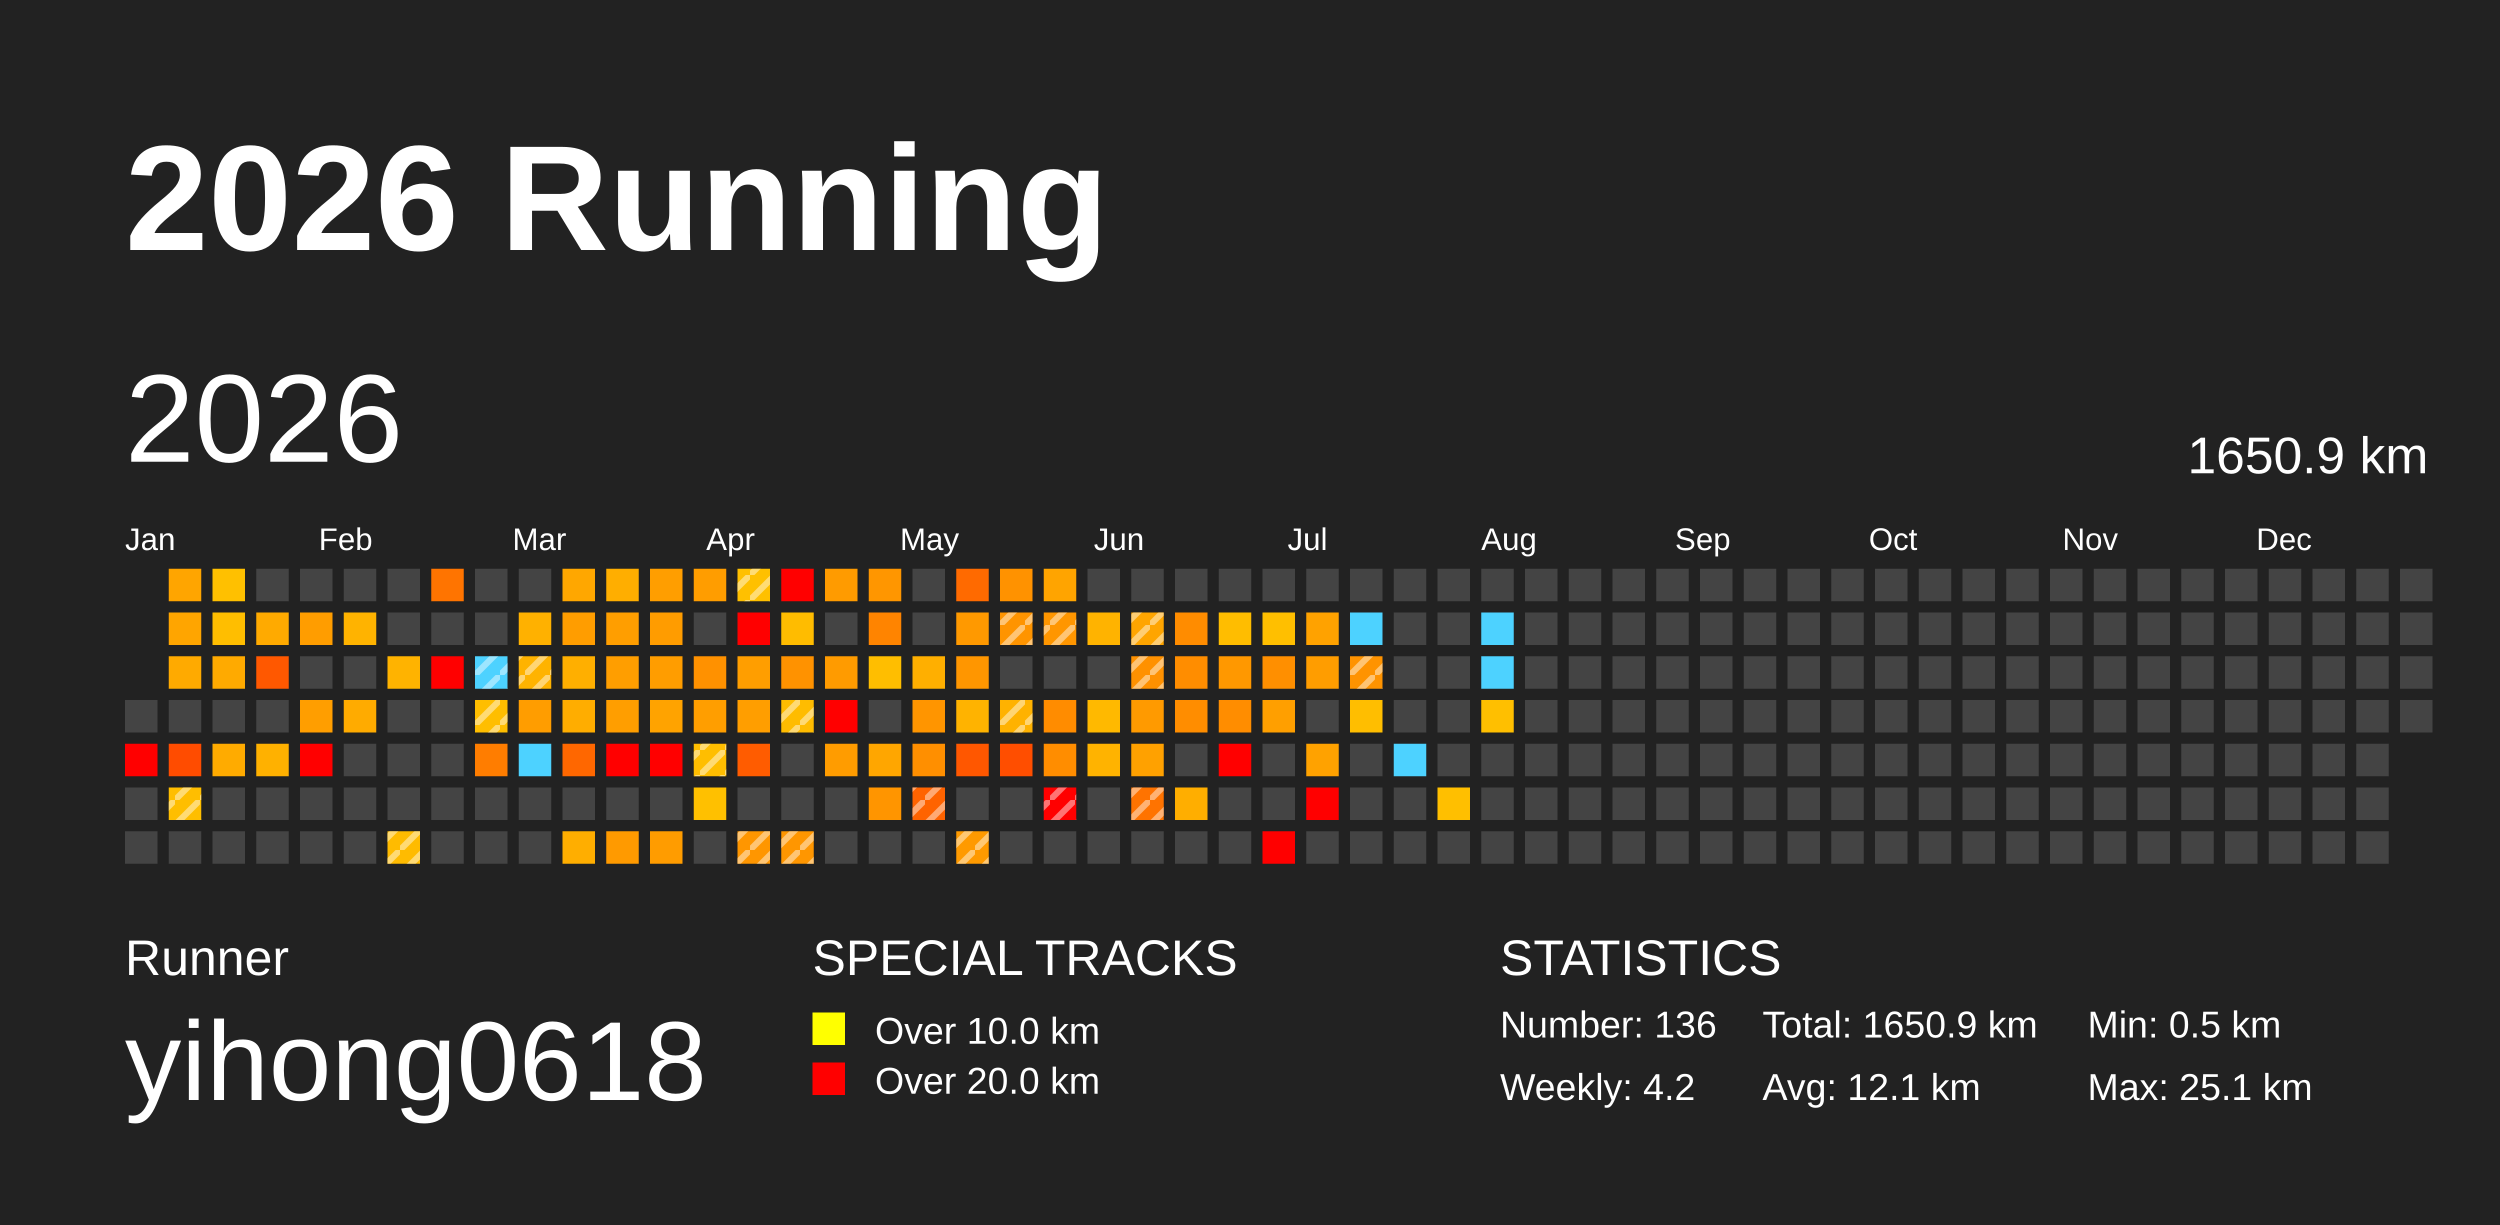
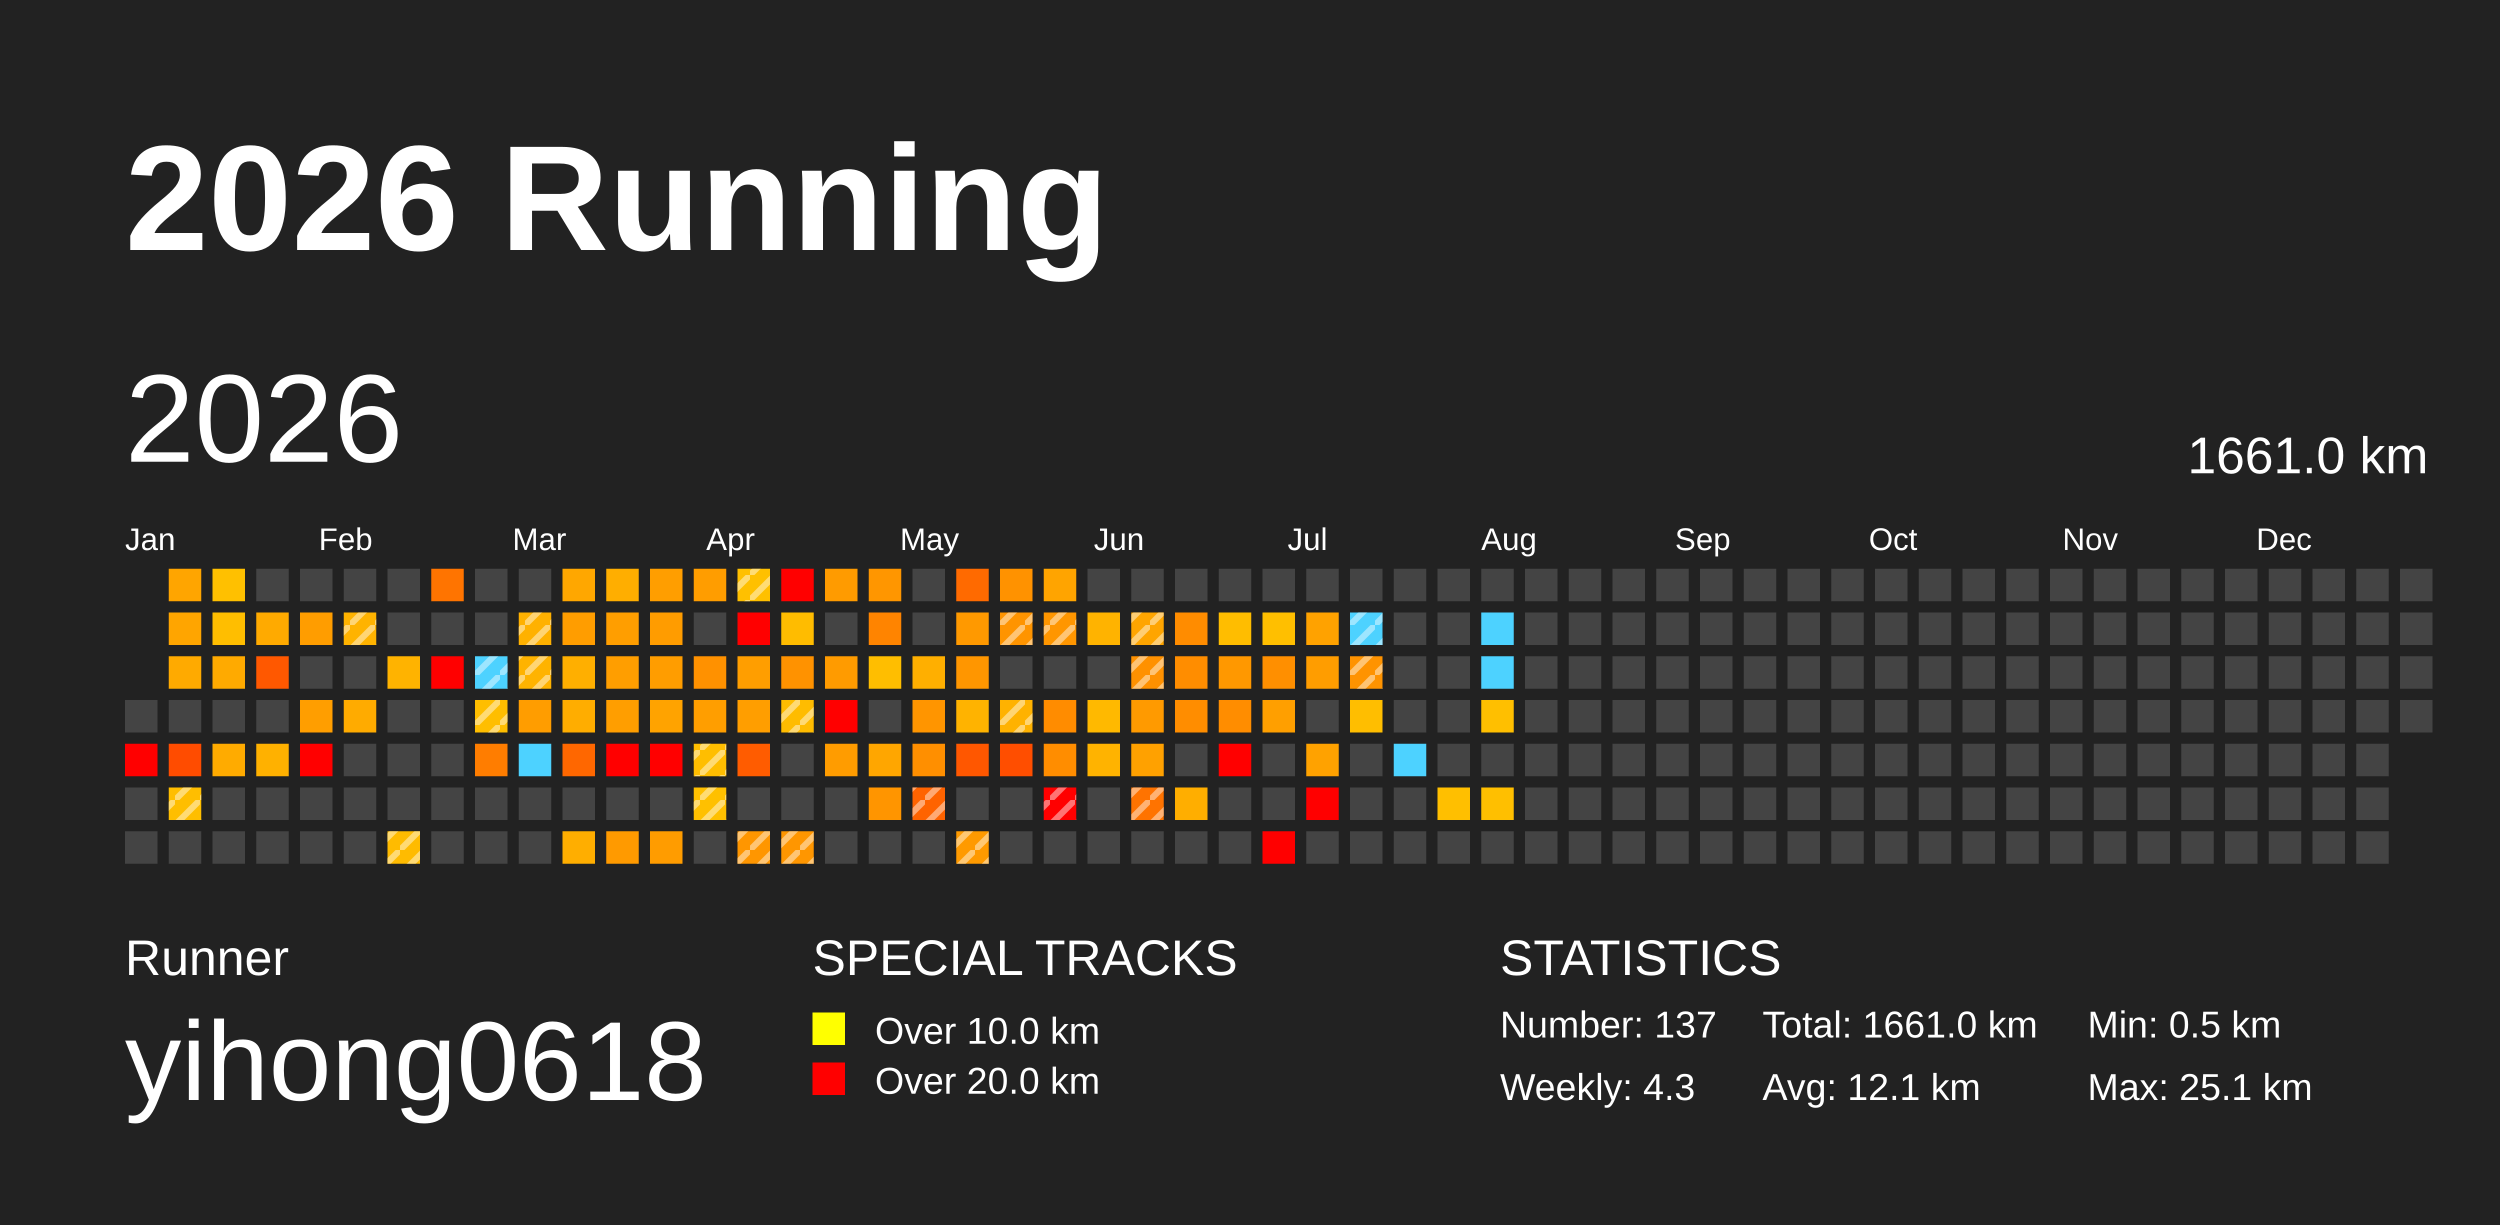
<svg xmlns="http://www.w3.org/2000/svg" baseProfile="full" height="98mm" version="1.1" viewBox="0,0,200,98" width="200mm">
  <defs>
    <pattern height="2" id="indoor-stripe" patternUnits="userSpaceOnUse" width="2">
      <line stroke="white" stroke-opacity="0.45" stroke-width="0.5" x1="0" x2="2" y1="2" y2="0" />
    </pattern>
  </defs>
  <rect fill="#222222" height="98" width="200" x="0" y="0" />
  <text fill="#FFFFFF" style="font-size:12px; font-family:Arial; font-weight:bold;" x="10" y="20">2026 Running</text>
  <text fill="#FFFFFF" style="font-size:4px; font-family:Arial" x="10" y="78">Runner</text>
  <text fill="#FFFFFF" style="font-size:9px; font-family:Arial" x="10" y="88">yihong0618</text>
  <text fill="#FFFFFF" style="font-size:4px; font-family:Arial" x="65" y="78">SPECIAL TRACKS</text>
  <rect fill="yellow" height="2.6" width="2.6" x="65" y="81" />
  <text fill="#FFFFFF" style="font-size:3px; font-family:Arial" x="70" y="83.5">Over 10.0 km</text>
  <rect fill="red" height="2.6" width="2.6" x="65" y="85" />
  <text fill="#FFFFFF" style="font-size:3px; font-family:Arial" x="70" y="87.5">Over 20.0 km</text>
  <text fill="#FFFFFF" style="font-size:4px; font-family:Arial" x="120" y="78">STATISTICS</text>
-   <text fill="#FFFFFF" style="font-size:3px; font-family:Arial" x="120" y="83">Number: 136</text>
-   <text fill="#FFFFFF" style="font-size:3px; font-family:Arial" x="120" y="88">Weekly: 4.2</text>
-   <text fill="#FFFFFF" style="font-size:3px; font-family:Arial" x="141" y="83">Total: 1650.9 km</text>
+   <text fill="#FFFFFF" style="font-size:3px; font-family:Arial" x="120" y="83">Number: 137</text>
+   <text fill="#FFFFFF" style="font-size:3px; font-family:Arial" x="120" y="88">Weekly: 4.3</text>
+   <text fill="#FFFFFF" style="font-size:3px; font-family:Arial" x="141" y="83">Total: 1661.0 km</text>
  <text fill="#FFFFFF" style="font-size:3px; font-family:Arial" x="141" y="88">Avg: 12.1 km</text>
  <text fill="#FFFFFF" style="font-size:3px; font-family:Arial" x="167" y="83">Min: 0.5 km</text>
  <text fill="#FFFFFF" style="font-size:3px; font-family:Arial" x="167" y="88">Max: 25.1 km</text>
  <text dominant-baseline="hanging" fill="#FFFFFF" style="font-size:10.0px; font-family:Arial;" x="10" y="30">2026</text>
-   <text dominant-baseline="hanging" fill="#FFFFFF" style="font-size:4.125px; font-family:Arial;" x="175" y="35">1650.9 km</text>
+   <text dominant-baseline="hanging" fill="#FFFFFF" style="font-size:4.125px; font-family:Arial;" x="175" y="35">1661.0 km</text>
  <text fill="#FFFFFF" style="font-size:2.5px; font-family:Arial" x="10.0" y="44">Jan</text>
  <text fill="#FFFFFF" style="font-size:2.5px; font-family:Arial" x="25.5" y="44">Feb</text>
  <text fill="#FFFFFF" style="font-size:2.5px; font-family:Arial" x="41.0" y="44">Mar</text>
  <text fill="#FFFFFF" style="font-size:2.5px; font-family:Arial" x="56.5" y="44">Apr</text>
  <text fill="#FFFFFF" style="font-size:2.5px; font-family:Arial" x="72.0" y="44">May</text>
  <text fill="#FFFFFF" style="font-size:2.5px; font-family:Arial" x="87.5" y="44">Jun</text>
  <text fill="#FFFFFF" style="font-size:2.5px; font-family:Arial" x="103.0" y="44">Jul</text>
  <text fill="#FFFFFF" style="font-size:2.5px; font-family:Arial" x="118.5" y="44">Aug</text>
  <text fill="#FFFFFF" style="font-size:2.5px; font-family:Arial" x="134.0" y="44">Sep</text>
  <text fill="#FFFFFF" style="font-size:2.5px; font-family:Arial" x="149.5" y="44">Oct</text>
  <text fill="#FFFFFF" style="font-size:2.5px; font-family:Arial" x="165.0" y="44">Nov</text>
  <text fill="#FFFFFF" style="font-size:2.5px; font-family:Arial" x="180.5" y="44">Dec</text>
  <rect fill="#444444" height="2.6" width="2.6" x="10.0" y="56.0" />
  <rect fill="red" height="2.6" width="2.6" x="10.0" y="59.5" />
  <rect fill="#444444" height="2.6" width="2.6" x="10.0" y="63.0" />
  <rect fill="#444444" height="2.6" width="2.6" x="10.0" y="66.5" />
  <rect fill="#ffa500" height="2.6" width="2.6" x="13.5" y="45.5" />
  <rect fill="#ffa500" height="2.6" width="2.6" x="13.5" y="49.0" />
  <rect fill="#ffaa00" height="2.6" width="2.6" x="13.5" y="52.5" />
  <rect fill="#444444" height="2.6" width="2.6" x="13.5" y="56.0" />
  <rect fill="#ff4c00" height="2.6" width="2.6" x="13.5" y="59.5" />
  <rect fill="#ffbe00" height="2.6" width="2.6" x="13.5" y="63.0" />
  <rect fill="url(#indoor-stripe)" height="2.6" style="pointer-events: none;" width="2.6" x="13.5" y="63.0" />
  <rect fill="#444444" height="2.6" width="2.6" x="13.5" y="66.5" />
  <rect fill="#ffc000" height="2.6" width="2.6" x="17.0" y="45.5" />
  <rect fill="#ffbe00" height="2.6" width="2.6" x="17.0" y="49.0" />
  <rect fill="#ffaa00" height="2.6" width="2.6" x="17.0" y="52.5" />
  <rect fill="#444444" height="2.6" width="2.6" x="17.0" y="56.0" />
  <rect fill="#ffab00" height="2.6" width="2.6" x="17.0" y="59.5" />
  <rect fill="#444444" height="2.6" width="2.6" x="17.0" y="63.0" />
  <rect fill="#444444" height="2.6" width="2.6" x="17.0" y="66.5" />
  <rect fill="#444444" height="2.6" width="2.6" x="20.5" y="45.5" />
  <rect fill="#ffaa00" height="2.6" width="2.6" x="20.5" y="49.0" />
  <rect fill="#ff5800" height="2.6" width="2.6" x="20.5" y="52.5" />
  <rect fill="#444444" height="2.6" width="2.6" x="20.5" y="56.0" />
  <rect fill="#ffb100" height="2.6" width="2.6" x="20.5" y="59.5" />
  <rect fill="#444444" height="2.6" width="2.6" x="20.5" y="63.0" />
  <rect fill="#444444" height="2.6" width="2.6" x="20.5" y="66.5" />
  <rect fill="#444444" height="2.6" width="2.6" x="24.0" y="45.5" />
  <rect fill="#ff9d00" height="2.6" width="2.6" x="24.0" y="49.0" />
  <rect fill="#444444" height="2.6" width="2.6" x="24.0" y="52.5" />
  <rect fill="#ff9e00" height="2.6" width="2.6" x="24.0" y="56.0" />
  <rect fill="red" height="2.6" width="2.6" x="24.0" y="59.5" />
  <rect fill="#444444" height="2.6" width="2.6" x="24.0" y="63.0" />
  <rect fill="#444444" height="2.6" width="2.6" x="24.0" y="66.5" />
  <rect fill="#444444" height="2.6" width="2.6" x="27.5" y="45.5" />
  <rect fill="#ffb300" height="2.6" width="2.6" x="27.5" y="49.0" />
+   <rect fill="url(#indoor-stripe)" height="2.6" style="pointer-events: none;" width="2.6" x="27.5" y="49.0" />
  <rect fill="#444444" height="2.6" width="2.6" x="27.5" y="52.5" />
  <rect fill="#ffab00" height="2.6" width="2.6" x="27.5" y="56.0" />
  <rect fill="#444444" height="2.6" width="2.6" x="27.5" y="59.5" />
  <rect fill="#444444" height="2.6" width="2.6" x="27.5" y="63.0" />
  <rect fill="#444444" height="2.6" width="2.6" x="27.5" y="66.5" />
  <rect fill="#444444" height="2.6" width="2.6" x="31.0" y="45.5" />
  <rect fill="#444444" height="2.6" width="2.6" x="31.0" y="49.0" />
  <rect fill="#ffb300" height="2.6" width="2.6" x="31.0" y="52.5" />
  <rect fill="#444444" height="2.6" width="2.6" x="31.0" y="56.0" />
  <rect fill="#444444" height="2.6" width="2.6" x="31.0" y="59.5" />
  <rect fill="#444444" height="2.6" width="2.6" x="31.0" y="63.0" />
  <rect fill="#ffbb00" height="2.6" width="2.6" x="31.0" y="66.5" />
  <rect fill="url(#indoor-stripe)" height="2.6" style="pointer-events: none;" width="2.6" x="31.0" y="66.5" />
  <rect fill="#ff7400" height="2.6" width="2.6" x="34.5" y="45.5" />
  <rect fill="#444444" height="2.6" width="2.6" x="34.5" y="49.0" />
  <rect fill="red" height="2.6" width="2.6" x="34.5" y="52.5" />
  <rect fill="#444444" height="2.6" width="2.6" x="34.5" y="56.0" />
  <rect fill="#444444" height="2.6" width="2.6" x="34.5" y="59.5" />
  <rect fill="#444444" height="2.6" width="2.6" x="34.5" y="63.0" />
  <rect fill="#444444" height="2.6" width="2.6" x="34.5" y="66.5" />
  <rect fill="#444444" height="2.6" width="2.6" x="38.0" y="45.5" />
  <rect fill="#444444" height="2.6" width="2.6" x="38.0" y="49.0" />
  <rect fill="#4dd2ff" height="2.6" width="2.6" x="38.0" y="52.5" />
  <rect fill="url(#indoor-stripe)" height="2.6" style="pointer-events: none;" width="2.6" x="38.0" y="52.5" />
  <rect fill="#ffbe00" height="2.6" width="2.6" x="38.0" y="56.0" />
  <rect fill="url(#indoor-stripe)" height="2.6" style="pointer-events: none;" width="2.6" x="38.0" y="56.0" />
  <rect fill="#ff7d00" height="2.6" width="2.6" x="38.0" y="59.5" />
  <rect fill="#444444" height="2.6" width="2.6" x="38.0" y="63.0" />
  <rect fill="#444444" height="2.6" width="2.6" x="38.0" y="66.5" />
  <rect fill="#444444" height="2.6" width="2.6" x="41.5" y="45.5" />
  <rect fill="#ffb100" height="2.6" width="2.6" x="41.5" y="49.0" />
+   <rect fill="url(#indoor-stripe)" height="2.6" style="pointer-events: none;" width="2.6" x="41.5" y="49.0" />
  <rect fill="#ffb300" height="2.6" width="2.6" x="41.5" y="52.5" />
  <rect fill="url(#indoor-stripe)" height="2.6" style="pointer-events: none;" width="2.6" x="41.5" y="52.5" />
  <rect fill="#ff9d00" height="2.6" width="2.6" x="41.5" y="56.0" />
  <rect fill="#4dd2ff" height="2.6" width="2.6" x="41.5" y="59.5" />
  <rect fill="#444444" height="2.6" width="2.6" x="41.5" y="63.0" />
  <rect fill="#444444" height="2.6" width="2.6" x="41.5" y="66.5" />
  <rect fill="#ffa700" height="2.6" width="2.6" x="45.0" y="45.5" />
  <rect fill="#ff9d00" height="2.6" width="2.6" x="45.0" y="49.0" />
  <rect fill="#ffaf00" height="2.6" width="2.6" x="45.0" y="52.5" />
  <rect fill="#ffad00" height="2.6" width="2.6" x="45.0" y="56.0" />
  <rect fill="#ff6700" height="2.6" width="2.6" x="45.0" y="59.5" />
  <rect fill="#444444" height="2.6" width="2.6" x="45.0" y="63.0" />
  <rect fill="#ffae00" height="2.6" width="2.6" x="45.0" y="66.5" />
  <rect fill="#ffae00" height="2.6" width="2.6" x="48.5" y="45.5" />
  <rect fill="#ff9e00" height="2.6" width="2.6" x="48.5" y="49.0" />
  <rect fill="#ff9e00" height="2.6" width="2.6" x="48.5" y="52.5" />
  <rect fill="#ff9e00" height="2.6" width="2.6" x="48.5" y="56.0" />
  <rect fill="red" height="2.6" width="2.6" x="48.5" y="59.5" />
  <rect fill="#444444" height="2.6" width="2.6" x="48.5" y="63.0" />
  <rect fill="#ff9a00" height="2.6" width="2.6" x="48.5" y="66.5" />
  <rect fill="#ff9e00" height="2.6" width="2.6" x="52.0" y="45.5" />
  <rect fill="#ff9c00" height="2.6" width="2.6" x="52.0" y="49.0" />
  <rect fill="#ff9d00" height="2.6" width="2.6" x="52.0" y="52.5" />
  <rect fill="#ffa300" height="2.6" width="2.6" x="52.0" y="56.0" />
  <rect fill="red" height="2.6" width="2.6" x="52.0" y="59.5" />
  <rect fill="#444444" height="2.6" width="2.6" x="52.0" y="63.0" />
  <rect fill="#ff9c00" height="2.6" width="2.6" x="52.0" y="66.5" />
  <rect fill="#ff9d00" height="2.6" width="2.6" x="55.5" y="45.5" />
  <rect fill="#444444" height="2.6" width="2.6" x="55.5" y="49.0" />
  <rect fill="#ff9100" height="2.6" width="2.6" x="55.5" y="52.5" />
  <rect fill="#ff9e00" height="2.6" width="2.6" x="55.5" y="56.0" />
  <rect fill="#ffbe00" height="2.6" width="2.6" x="55.5" y="59.5" />
  <rect fill="url(#indoor-stripe)" height="2.6" style="pointer-events: none;" width="2.6" x="55.5" y="59.5" />
  <rect fill="#ffc000" height="2.6" width="2.6" x="55.5" y="63.0" />
+   <rect fill="url(#indoor-stripe)" height="2.6" style="pointer-events: none;" width="2.6" x="55.5" y="63.0" />
  <rect fill="#444444" height="2.6" width="2.6" x="55.5" y="66.5" />
  <rect fill="#ffc000" height="2.6" width="2.6" x="59.0" y="45.5" />
  <rect fill="url(#indoor-stripe)" height="2.6" style="pointer-events: none;" width="2.6" x="59.0" y="45.5" />
  <rect fill="red" height="2.6" width="2.6" x="59.0" y="49.0" />
  <rect fill="#ff9e00" height="2.6" width="2.6" x="59.0" y="52.5" />
  <rect fill="#ff9e00" height="2.6" width="2.6" x="59.0" y="56.0" />
  <rect fill="#ff5c00" height="2.6" width="2.6" x="59.0" y="59.5" />
  <rect fill="#444444" height="2.6" width="2.6" x="59.0" y="63.0" />
  <rect fill="#ff9600" height="2.6" width="2.6" x="59.0" y="66.5" />
  <rect fill="url(#indoor-stripe)" height="2.6" style="pointer-events: none;" width="2.6" x="59.0" y="66.5" />
  <rect fill="red" height="2.6" width="2.6" x="62.5" y="45.5" />
  <rect fill="#ffbc00" height="2.6" width="2.6" x="62.5" y="49.0" />
  <rect fill="#ff9200" height="2.6" width="2.6" x="62.5" y="52.5" />
  <rect fill="#ffbc00" height="2.6" width="2.6" x="62.5" y="56.0" />
  <rect fill="url(#indoor-stripe)" height="2.6" style="pointer-events: none;" width="2.6" x="62.5" y="56.0" />
  <rect fill="#444444" height="2.6" width="2.6" x="62.5" y="59.5" />
  <rect fill="#444444" height="2.6" width="2.6" x="62.5" y="63.0" />
  <rect fill="#ff9600" height="2.6" width="2.6" x="62.5" y="66.5" />
  <rect fill="url(#indoor-stripe)" height="2.6" style="pointer-events: none;" width="2.6" x="62.5" y="66.5" />
  <rect fill="#ff9b00" height="2.6" width="2.6" x="66.0" y="45.5" />
  <rect fill="#444444" height="2.6" width="2.6" x="66.0" y="49.0" />
  <rect fill="#ff9b00" height="2.6" width="2.6" x="66.0" y="52.5" />
  <rect fill="red" height="2.6" width="2.6" x="66.0" y="56.0" />
  <rect fill="#ff9c00" height="2.6" width="2.6" x="66.0" y="59.5" />
  <rect fill="#444444" height="2.6" width="2.6" x="66.0" y="63.0" />
  <rect fill="#444444" height="2.6" width="2.6" x="66.0" y="66.5" />
  <rect fill="#ff9600" height="2.6" width="2.6" x="69.5" y="45.5" />
  <rect fill="#ff8400" height="2.6" width="2.6" x="69.5" y="49.0" />
  <rect fill="#ffbe00" height="2.6" width="2.6" x="69.5" y="52.5" />
  <rect fill="#444444" height="2.6" width="2.6" x="69.5" y="56.0" />
  <rect fill="#ffa600" height="2.6" width="2.6" x="69.5" y="59.5" />
  <rect fill="#ff9500" height="2.6" width="2.6" x="69.5" y="63.0" />
  <rect fill="#444444" height="2.6" width="2.6" x="69.5" y="66.5" />
  <rect fill="#444444" height="2.6" width="2.6" x="73.0" y="45.5" />
  <rect fill="#444444" height="2.6" width="2.6" x="73.0" y="49.0" />
  <rect fill="#ffaf00" height="2.6" width="2.6" x="73.0" y="52.5" />
  <rect fill="#ff9500" height="2.6" width="2.6" x="73.0" y="56.0" />
  <rect fill="#ff8f00" height="2.6" width="2.6" x="73.0" y="59.5" />
  <rect fill="#ff6300" height="2.6" width="2.6" x="73.0" y="63.0" />
  <rect fill="url(#indoor-stripe)" height="2.6" style="pointer-events: none;" width="2.6" x="73.0" y="63.0" />
  <rect fill="#444444" height="2.6" width="2.6" x="73.0" y="66.5" />
  <rect fill="#ff6a00" height="2.6" width="2.6" x="76.5" y="45.5" />
  <rect fill="#ff9900" height="2.6" width="2.6" x="76.5" y="49.0" />
  <rect fill="#ff9600" height="2.6" width="2.6" x="76.5" y="52.5" />
  <rect fill="#ffb300" height="2.6" width="2.6" x="76.5" y="56.0" />
  <rect fill="#ff5700" height="2.6" width="2.6" x="76.5" y="59.5" />
  <rect fill="#444444" height="2.6" width="2.6" x="76.5" y="63.0" />
  <rect fill="#ff9a00" height="2.6" width="2.6" x="76.5" y="66.5" />
  <rect fill="url(#indoor-stripe)" height="2.6" style="pointer-events: none;" width="2.6" x="76.5" y="66.5" />
  <rect fill="#ff9200" height="2.6" width="2.6" x="80.0" y="45.5" />
  <rect fill="#ff9400" height="2.6" width="2.6" x="80.0" y="49.0" />
  <rect fill="url(#indoor-stripe)" height="2.6" style="pointer-events: none;" width="2.6" x="80.0" y="49.0" />
  <rect fill="#444444" height="2.6" width="2.6" x="80.0" y="52.5" />
  <rect fill="#ffb200" height="2.6" width="2.6" x="80.0" y="56.0" />
  <rect fill="url(#indoor-stripe)" height="2.6" style="pointer-events: none;" width="2.6" x="80.0" y="56.0" />
  <rect fill="#ff4e00" height="2.6" width="2.6" x="80.0" y="59.5" />
  <rect fill="#444444" height="2.6" width="2.6" x="80.0" y="63.0" />
  <rect fill="#444444" height="2.6" width="2.6" x="80.0" y="66.5" />
  <rect fill="#ffa400" height="2.6" width="2.6" x="83.5" y="45.5" />
  <rect fill="#ff9600" height="2.6" width="2.6" x="83.5" y="49.0" />
  <rect fill="url(#indoor-stripe)" height="2.6" style="pointer-events: none;" width="2.6" x="83.5" y="49.0" />
  <rect fill="#444444" height="2.6" width="2.6" x="83.5" y="52.5" />
  <rect fill="#ff8c00" height="2.6" width="2.6" x="83.5" y="56.0" />
  <rect fill="#ff8d00" height="2.6" width="2.6" x="83.5" y="59.5" />
  <rect fill="red" height="2.6" width="2.6" x="83.5" y="63.0" />
  <rect fill="url(#indoor-stripe)" height="2.6" style="pointer-events: none;" width="2.6" x="83.5" y="63.0" />
  <rect fill="#444444" height="2.6" width="2.6" x="83.5" y="66.5" />
  <rect fill="#444444" height="2.6" width="2.6" x="87.0" y="45.5" />
  <rect fill="#ffb300" height="2.6" width="2.6" x="87.0" y="49.0" />
  <rect fill="#444444" height="2.6" width="2.6" x="87.0" y="52.5" />
  <rect fill="#ffb900" height="2.6" width="2.6" x="87.0" y="56.0" />
  <rect fill="#ffb300" height="2.6" width="2.6" x="87.0" y="59.5" />
  <rect fill="#444444" height="2.6" width="2.6" x="87.0" y="63.0" />
  <rect fill="#444444" height="2.6" width="2.6" x="87.0" y="66.5" />
  <rect fill="#444444" height="2.6" width="2.6" x="90.5" y="45.5" />
  <rect fill="#ffa500" height="2.6" width="2.6" x="90.5" y="49.0" />
  <rect fill="url(#indoor-stripe)" height="2.6" style="pointer-events: none;" width="2.6" x="90.5" y="49.0" />
  <rect fill="#ff9100" height="2.6" width="2.6" x="90.5" y="52.5" />
  <rect fill="url(#indoor-stripe)" height="2.6" style="pointer-events: none;" width="2.6" x="90.5" y="52.5" />
  <rect fill="#ff9a00" height="2.6" width="2.6" x="90.5" y="56.0" />
  <rect fill="#ffa100" height="2.6" width="2.6" x="90.5" y="59.5" />
  <rect fill="#ff7300" height="2.6" width="2.6" x="90.5" y="63.0" />
  <rect fill="url(#indoor-stripe)" height="2.6" style="pointer-events: none;" width="2.6" x="90.5" y="63.0" />
  <rect fill="#444444" height="2.6" width="2.6" x="90.5" y="66.5" />
  <rect fill="#444444" height="2.6" width="2.6" x="94.0" y="45.5" />
  <rect fill="#ff8c00" height="2.6" width="2.6" x="94.0" y="49.0" />
  <rect fill="#ff8d00" height="2.6" width="2.6" x="94.0" y="52.5" />
  <rect fill="#ff8d00" height="2.6" width="2.6" x="94.0" y="56.0" />
  <rect fill="#444444" height="2.6" width="2.6" x="94.0" y="59.5" />
  <rect fill="#ffae00" height="2.6" width="2.6" x="94.0" y="63.0" />
  <rect fill="#444444" height="2.6" width="2.6" x="94.0" y="66.5" />
  <rect fill="#444444" height="2.6" width="2.6" x="97.5" y="45.5" />
  <rect fill="#ffbd00" height="2.6" width="2.6" x="97.5" y="49.0" />
  <rect fill="#ff9800" height="2.6" width="2.6" x="97.5" y="52.5" />
  <rect fill="#ff8d00" height="2.6" width="2.6" x="97.5" y="56.0" />
  <rect fill="red" height="2.6" width="2.6" x="97.5" y="59.5" />
  <rect fill="#444444" height="2.6" width="2.6" x="97.5" y="63.0" />
  <rect fill="#444444" height="2.6" width="2.6" x="97.5" y="66.5" />
  <rect fill="#444444" height="2.6" width="2.6" x="101.0" y="45.5" />
  <rect fill="#ffbf00" height="2.6" width="2.6" x="101.0" y="49.0" />
  <rect fill="#ff8f00" height="2.6" width="2.6" x="101.0" y="52.5" />
  <rect fill="#ff9f00" height="2.6" width="2.6" x="101.0" y="56.0" />
  <rect fill="#444444" height="2.6" width="2.6" x="101.0" y="59.5" />
  <rect fill="#444444" height="2.6" width="2.6" x="101.0" y="63.0" />
  <rect fill="red" height="2.6" width="2.6" x="101.0" y="66.5" />
  <rect fill="#444444" height="2.6" width="2.6" x="104.5" y="45.5" />
  <rect fill="#ffa200" height="2.6" width="2.6" x="104.5" y="49.0" />
  <rect fill="#ff9d00" height="2.6" width="2.6" x="104.5" y="52.5" />
  <rect fill="#444444" height="2.6" width="2.6" x="104.5" y="56.0" />
  <rect fill="#ffa200" height="2.6" width="2.6" x="104.5" y="59.5" />
  <rect fill="red" height="2.6" width="2.6" x="104.5" y="63.0" />
  <rect fill="#444444" height="2.6" width="2.6" x="104.5" y="66.5" />
  <rect fill="#444444" height="2.6" width="2.6" x="108.0" y="45.5" />
  <rect fill="#4dd2ff" height="2.6" width="2.6" x="108.0" y="49.0" />
+   <rect fill="url(#indoor-stripe)" height="2.6" style="pointer-events: none;" width="2.6" x="108.0" y="49.0" />
  <rect fill="#ff9300" height="2.6" width="2.6" x="108.0" y="52.5" />
  <rect fill="url(#indoor-stripe)" height="2.6" style="pointer-events: none;" width="2.6" x="108.0" y="52.5" />
  <rect fill="#ffbe00" height="2.6" width="2.6" x="108.0" y="56.0" />
  <rect fill="#444444" height="2.6" width="2.6" x="108.0" y="59.5" />
  <rect fill="#444444" height="2.6" width="2.6" x="108.0" y="63.0" />
  <rect fill="#444444" height="2.6" width="2.6" x="108.0" y="66.5" />
  <rect fill="#444444" height="2.6" width="2.6" x="111.5" y="45.5" />
  <rect fill="#444444" height="2.6" width="2.6" x="111.5" y="49.0" />
  <rect fill="#444444" height="2.6" width="2.6" x="111.5" y="52.5" />
  <rect fill="#444444" height="2.6" width="2.6" x="111.5" y="56.0" />
  <rect fill="#4dd2ff" height="2.6" width="2.6" x="111.5" y="59.5" />
  <rect fill="#444444" height="2.6" width="2.6" x="111.5" y="63.0" />
  <rect fill="#444444" height="2.6" width="2.6" x="111.5" y="66.5" />
  <rect fill="#444444" height="2.6" width="2.6" x="115.0" y="45.5" />
  <rect fill="#444444" height="2.6" width="2.6" x="115.0" y="49.0" />
  <rect fill="#444444" height="2.6" width="2.6" x="115.0" y="52.5" />
  <rect fill="#444444" height="2.6" width="2.6" x="115.0" y="56.0" />
  <rect fill="#444444" height="2.6" width="2.6" x="115.0" y="59.5" />
  <rect fill="#ffbf00" height="2.6" width="2.6" x="115.0" y="63.0" />
  <rect fill="#444444" height="2.6" width="2.6" x="115.0" y="66.5" />
  <rect fill="#444444" height="2.6" width="2.6" x="118.5" y="45.5" />
  <rect fill="#4dd2ff" height="2.6" width="2.6" x="118.5" y="49.0" />
  <rect fill="#4dd2ff" height="2.6" width="2.6" x="118.5" y="52.5" />
  <rect fill="#ffbf00" height="2.6" width="2.6" x="118.5" y="56.0" />
  <rect fill="#444444" height="2.6" width="2.6" x="118.5" y="59.5" />
-   <rect fill="#444444" height="2.6" width="2.6" x="118.5" y="63.0" />
+   <rect fill="#ffbf00" height="2.6" width="2.6" x="118.5" y="63.0" />
  <rect fill="#444444" height="2.6" width="2.6" x="118.5" y="66.5" />
  <rect fill="#444444" height="2.6" width="2.6" x="122.0" y="45.5" />
  <rect fill="#444444" height="2.6" width="2.6" x="122.0" y="49.0" />
  <rect fill="#444444" height="2.6" width="2.6" x="122.0" y="52.5" />
  <rect fill="#444444" height="2.6" width="2.6" x="122.0" y="56.0" />
  <rect fill="#444444" height="2.6" width="2.6" x="122.0" y="59.5" />
  <rect fill="#444444" height="2.6" width="2.6" x="122.0" y="63.0" />
  <rect fill="#444444" height="2.6" width="2.6" x="122.0" y="66.5" />
  <rect fill="#444444" height="2.6" width="2.6" x="125.5" y="45.5" />
  <rect fill="#444444" height="2.6" width="2.6" x="125.5" y="49.0" />
  <rect fill="#444444" height="2.6" width="2.6" x="125.5" y="52.5" />
  <rect fill="#444444" height="2.6" width="2.6" x="125.5" y="56.0" />
  <rect fill="#444444" height="2.6" width="2.6" x="125.5" y="59.5" />
  <rect fill="#444444" height="2.6" width="2.6" x="125.5" y="63.0" />
  <rect fill="#444444" height="2.6" width="2.6" x="125.5" y="66.5" />
  <rect fill="#444444" height="2.6" width="2.6" x="129.0" y="45.5" />
  <rect fill="#444444" height="2.6" width="2.6" x="129.0" y="49.0" />
  <rect fill="#444444" height="2.6" width="2.6" x="129.0" y="52.5" />
  <rect fill="#444444" height="2.6" width="2.6" x="129.0" y="56.0" />
  <rect fill="#444444" height="2.6" width="2.6" x="129.0" y="59.5" />
  <rect fill="#444444" height="2.6" width="2.6" x="129.0" y="63.0" />
  <rect fill="#444444" height="2.6" width="2.6" x="129.0" y="66.5" />
  <rect fill="#444444" height="2.6" width="2.6" x="132.5" y="45.5" />
  <rect fill="#444444" height="2.6" width="2.6" x="132.5" y="49.0" />
  <rect fill="#444444" height="2.6" width="2.6" x="132.5" y="52.5" />
  <rect fill="#444444" height="2.6" width="2.6" x="132.5" y="56.0" />
  <rect fill="#444444" height="2.6" width="2.6" x="132.5" y="59.5" />
  <rect fill="#444444" height="2.6" width="2.6" x="132.5" y="63.0" />
  <rect fill="#444444" height="2.6" width="2.6" x="132.5" y="66.5" />
  <rect fill="#444444" height="2.6" width="2.6" x="136.0" y="45.5" />
  <rect fill="#444444" height="2.6" width="2.6" x="136.0" y="49.0" />
  <rect fill="#444444" height="2.6" width="2.6" x="136.0" y="52.5" />
  <rect fill="#444444" height="2.6" width="2.6" x="136.0" y="56.0" />
  <rect fill="#444444" height="2.6" width="2.6" x="136.0" y="59.5" />
  <rect fill="#444444" height="2.6" width="2.6" x="136.0" y="63.0" />
  <rect fill="#444444" height="2.6" width="2.6" x="136.0" y="66.5" />
  <rect fill="#444444" height="2.6" width="2.6" x="139.5" y="45.5" />
  <rect fill="#444444" height="2.6" width="2.6" x="139.5" y="49.0" />
  <rect fill="#444444" height="2.6" width="2.6" x="139.5" y="52.5" />
  <rect fill="#444444" height="2.6" width="2.6" x="139.5" y="56.0" />
  <rect fill="#444444" height="2.6" width="2.6" x="139.5" y="59.5" />
  <rect fill="#444444" height="2.6" width="2.6" x="139.5" y="63.0" />
  <rect fill="#444444" height="2.6" width="2.6" x="139.5" y="66.5" />
  <rect fill="#444444" height="2.6" width="2.6" x="143.0" y="45.5" />
  <rect fill="#444444" height="2.6" width="2.6" x="143.0" y="49.0" />
  <rect fill="#444444" height="2.6" width="2.6" x="143.0" y="52.5" />
  <rect fill="#444444" height="2.6" width="2.6" x="143.0" y="56.0" />
  <rect fill="#444444" height="2.6" width="2.6" x="143.0" y="59.5" />
  <rect fill="#444444" height="2.6" width="2.6" x="143.0" y="63.0" />
  <rect fill="#444444" height="2.6" width="2.6" x="143.0" y="66.5" />
  <rect fill="#444444" height="2.6" width="2.6" x="146.5" y="45.5" />
  <rect fill="#444444" height="2.6" width="2.6" x="146.5" y="49.0" />
  <rect fill="#444444" height="2.6" width="2.6" x="146.5" y="52.5" />
  <rect fill="#444444" height="2.6" width="2.6" x="146.5" y="56.0" />
  <rect fill="#444444" height="2.6" width="2.6" x="146.5" y="59.5" />
  <rect fill="#444444" height="2.6" width="2.6" x="146.5" y="63.0" />
  <rect fill="#444444" height="2.6" width="2.6" x="146.5" y="66.5" />
  <rect fill="#444444" height="2.6" width="2.6" x="150.0" y="45.5" />
  <rect fill="#444444" height="2.6" width="2.6" x="150.0" y="49.0" />
  <rect fill="#444444" height="2.6" width="2.6" x="150.0" y="52.5" />
  <rect fill="#444444" height="2.6" width="2.6" x="150.0" y="56.0" />
  <rect fill="#444444" height="2.6" width="2.6" x="150.0" y="59.5" />
  <rect fill="#444444" height="2.6" width="2.6" x="150.0" y="63.0" />
  <rect fill="#444444" height="2.6" width="2.6" x="150.0" y="66.5" />
  <rect fill="#444444" height="2.6" width="2.6" x="153.5" y="45.5" />
  <rect fill="#444444" height="2.6" width="2.6" x="153.5" y="49.0" />
  <rect fill="#444444" height="2.6" width="2.6" x="153.5" y="52.5" />
  <rect fill="#444444" height="2.6" width="2.6" x="153.5" y="56.0" />
  <rect fill="#444444" height="2.6" width="2.6" x="153.5" y="59.5" />
  <rect fill="#444444" height="2.6" width="2.6" x="153.5" y="63.0" />
  <rect fill="#444444" height="2.6" width="2.6" x="153.5" y="66.5" />
  <rect fill="#444444" height="2.6" width="2.6" x="157.0" y="45.5" />
  <rect fill="#444444" height="2.6" width="2.6" x="157.0" y="49.0" />
  <rect fill="#444444" height="2.6" width="2.6" x="157.0" y="52.5" />
  <rect fill="#444444" height="2.6" width="2.6" x="157.0" y="56.0" />
  <rect fill="#444444" height="2.6" width="2.6" x="157.0" y="59.5" />
  <rect fill="#444444" height="2.6" width="2.6" x="157.0" y="63.0" />
  <rect fill="#444444" height="2.6" width="2.6" x="157.0" y="66.5" />
  <rect fill="#444444" height="2.6" width="2.6" x="160.5" y="45.5" />
  <rect fill="#444444" height="2.6" width="2.6" x="160.5" y="49.0" />
  <rect fill="#444444" height="2.6" width="2.6" x="160.5" y="52.5" />
  <rect fill="#444444" height="2.6" width="2.6" x="160.5" y="56.0" />
  <rect fill="#444444" height="2.6" width="2.6" x="160.5" y="59.5" />
  <rect fill="#444444" height="2.6" width="2.6" x="160.5" y="63.0" />
  <rect fill="#444444" height="2.6" width="2.6" x="160.5" y="66.5" />
  <rect fill="#444444" height="2.6" width="2.6" x="164.0" y="45.5" />
  <rect fill="#444444" height="2.6" width="2.6" x="164.0" y="49.0" />
  <rect fill="#444444" height="2.6" width="2.6" x="164.0" y="52.5" />
  <rect fill="#444444" height="2.6" width="2.6" x="164.0" y="56.0" />
  <rect fill="#444444" height="2.6" width="2.6" x="164.0" y="59.5" />
  <rect fill="#444444" height="2.6" width="2.6" x="164.0" y="63.0" />
  <rect fill="#444444" height="2.6" width="2.6" x="164.0" y="66.5" />
  <rect fill="#444444" height="2.6" width="2.6" x="167.5" y="45.5" />
  <rect fill="#444444" height="2.6" width="2.6" x="167.5" y="49.0" />
  <rect fill="#444444" height="2.6" width="2.6" x="167.5" y="52.5" />
  <rect fill="#444444" height="2.6" width="2.6" x="167.5" y="56.0" />
  <rect fill="#444444" height="2.6" width="2.6" x="167.5" y="59.5" />
  <rect fill="#444444" height="2.6" width="2.6" x="167.5" y="63.0" />
  <rect fill="#444444" height="2.6" width="2.6" x="167.5" y="66.5" />
  <rect fill="#444444" height="2.6" width="2.6" x="171.0" y="45.5" />
  <rect fill="#444444" height="2.6" width="2.6" x="171.0" y="49.0" />
  <rect fill="#444444" height="2.6" width="2.6" x="171.0" y="52.5" />
  <rect fill="#444444" height="2.6" width="2.6" x="171.0" y="56.0" />
  <rect fill="#444444" height="2.6" width="2.6" x="171.0" y="59.5" />
  <rect fill="#444444" height="2.6" width="2.6" x="171.0" y="63.0" />
  <rect fill="#444444" height="2.6" width="2.6" x="171.0" y="66.5" />
  <rect fill="#444444" height="2.6" width="2.6" x="174.5" y="45.5" />
  <rect fill="#444444" height="2.6" width="2.6" x="174.5" y="49.0" />
  <rect fill="#444444" height="2.6" width="2.6" x="174.5" y="52.5" />
  <rect fill="#444444" height="2.6" width="2.6" x="174.5" y="56.0" />
  <rect fill="#444444" height="2.6" width="2.6" x="174.5" y="59.5" />
  <rect fill="#444444" height="2.6" width="2.6" x="174.5" y="63.0" />
  <rect fill="#444444" height="2.6" width="2.6" x="174.5" y="66.5" />
  <rect fill="#444444" height="2.6" width="2.6" x="178.0" y="45.5" />
  <rect fill="#444444" height="2.6" width="2.6" x="178.0" y="49.0" />
  <rect fill="#444444" height="2.6" width="2.6" x="178.0" y="52.5" />
  <rect fill="#444444" height="2.6" width="2.6" x="178.0" y="56.0" />
  <rect fill="#444444" height="2.6" width="2.6" x="178.0" y="59.5" />
  <rect fill="#444444" height="2.6" width="2.6" x="178.0" y="63.0" />
  <rect fill="#444444" height="2.6" width="2.6" x="178.0" y="66.5" />
  <rect fill="#444444" height="2.6" width="2.6" x="181.5" y="45.5" />
  <rect fill="#444444" height="2.6" width="2.6" x="181.5" y="49.0" />
  <rect fill="#444444" height="2.6" width="2.6" x="181.5" y="52.5" />
  <rect fill="#444444" height="2.6" width="2.6" x="181.5" y="56.0" />
  <rect fill="#444444" height="2.6" width="2.6" x="181.5" y="59.5" />
  <rect fill="#444444" height="2.6" width="2.6" x="181.5" y="63.0" />
  <rect fill="#444444" height="2.6" width="2.6" x="181.5" y="66.5" />
  <rect fill="#444444" height="2.6" width="2.6" x="185.0" y="45.5" />
  <rect fill="#444444" height="2.6" width="2.6" x="185.0" y="49.0" />
  <rect fill="#444444" height="2.6" width="2.6" x="185.0" y="52.5" />
  <rect fill="#444444" height="2.6" width="2.6" x="185.0" y="56.0" />
  <rect fill="#444444" height="2.6" width="2.6" x="185.0" y="59.5" />
  <rect fill="#444444" height="2.6" width="2.6" x="185.0" y="63.0" />
  <rect fill="#444444" height="2.6" width="2.6" x="185.0" y="66.5" />
  <rect fill="#444444" height="2.6" width="2.6" x="188.5" y="45.5" />
  <rect fill="#444444" height="2.6" width="2.6" x="188.5" y="49.0" />
  <rect fill="#444444" height="2.6" width="2.6" x="188.5" y="52.5" />
  <rect fill="#444444" height="2.6" width="2.6" x="188.5" y="56.0" />
  <rect fill="#444444" height="2.6" width="2.6" x="188.5" y="59.5" />
  <rect fill="#444444" height="2.6" width="2.6" x="188.5" y="63.0" />
  <rect fill="#444444" height="2.6" width="2.6" x="188.5" y="66.5" />
  <rect fill="#444444" height="2.6" width="2.6" x="192.0" y="45.5" />
  <rect fill="#444444" height="2.6" width="2.6" x="192.0" y="49.0" />
  <rect fill="#444444" height="2.6" width="2.6" x="192.0" y="52.5" />
  <rect fill="#444444" height="2.6" width="2.6" x="192.0" y="56.0" />
</svg>
